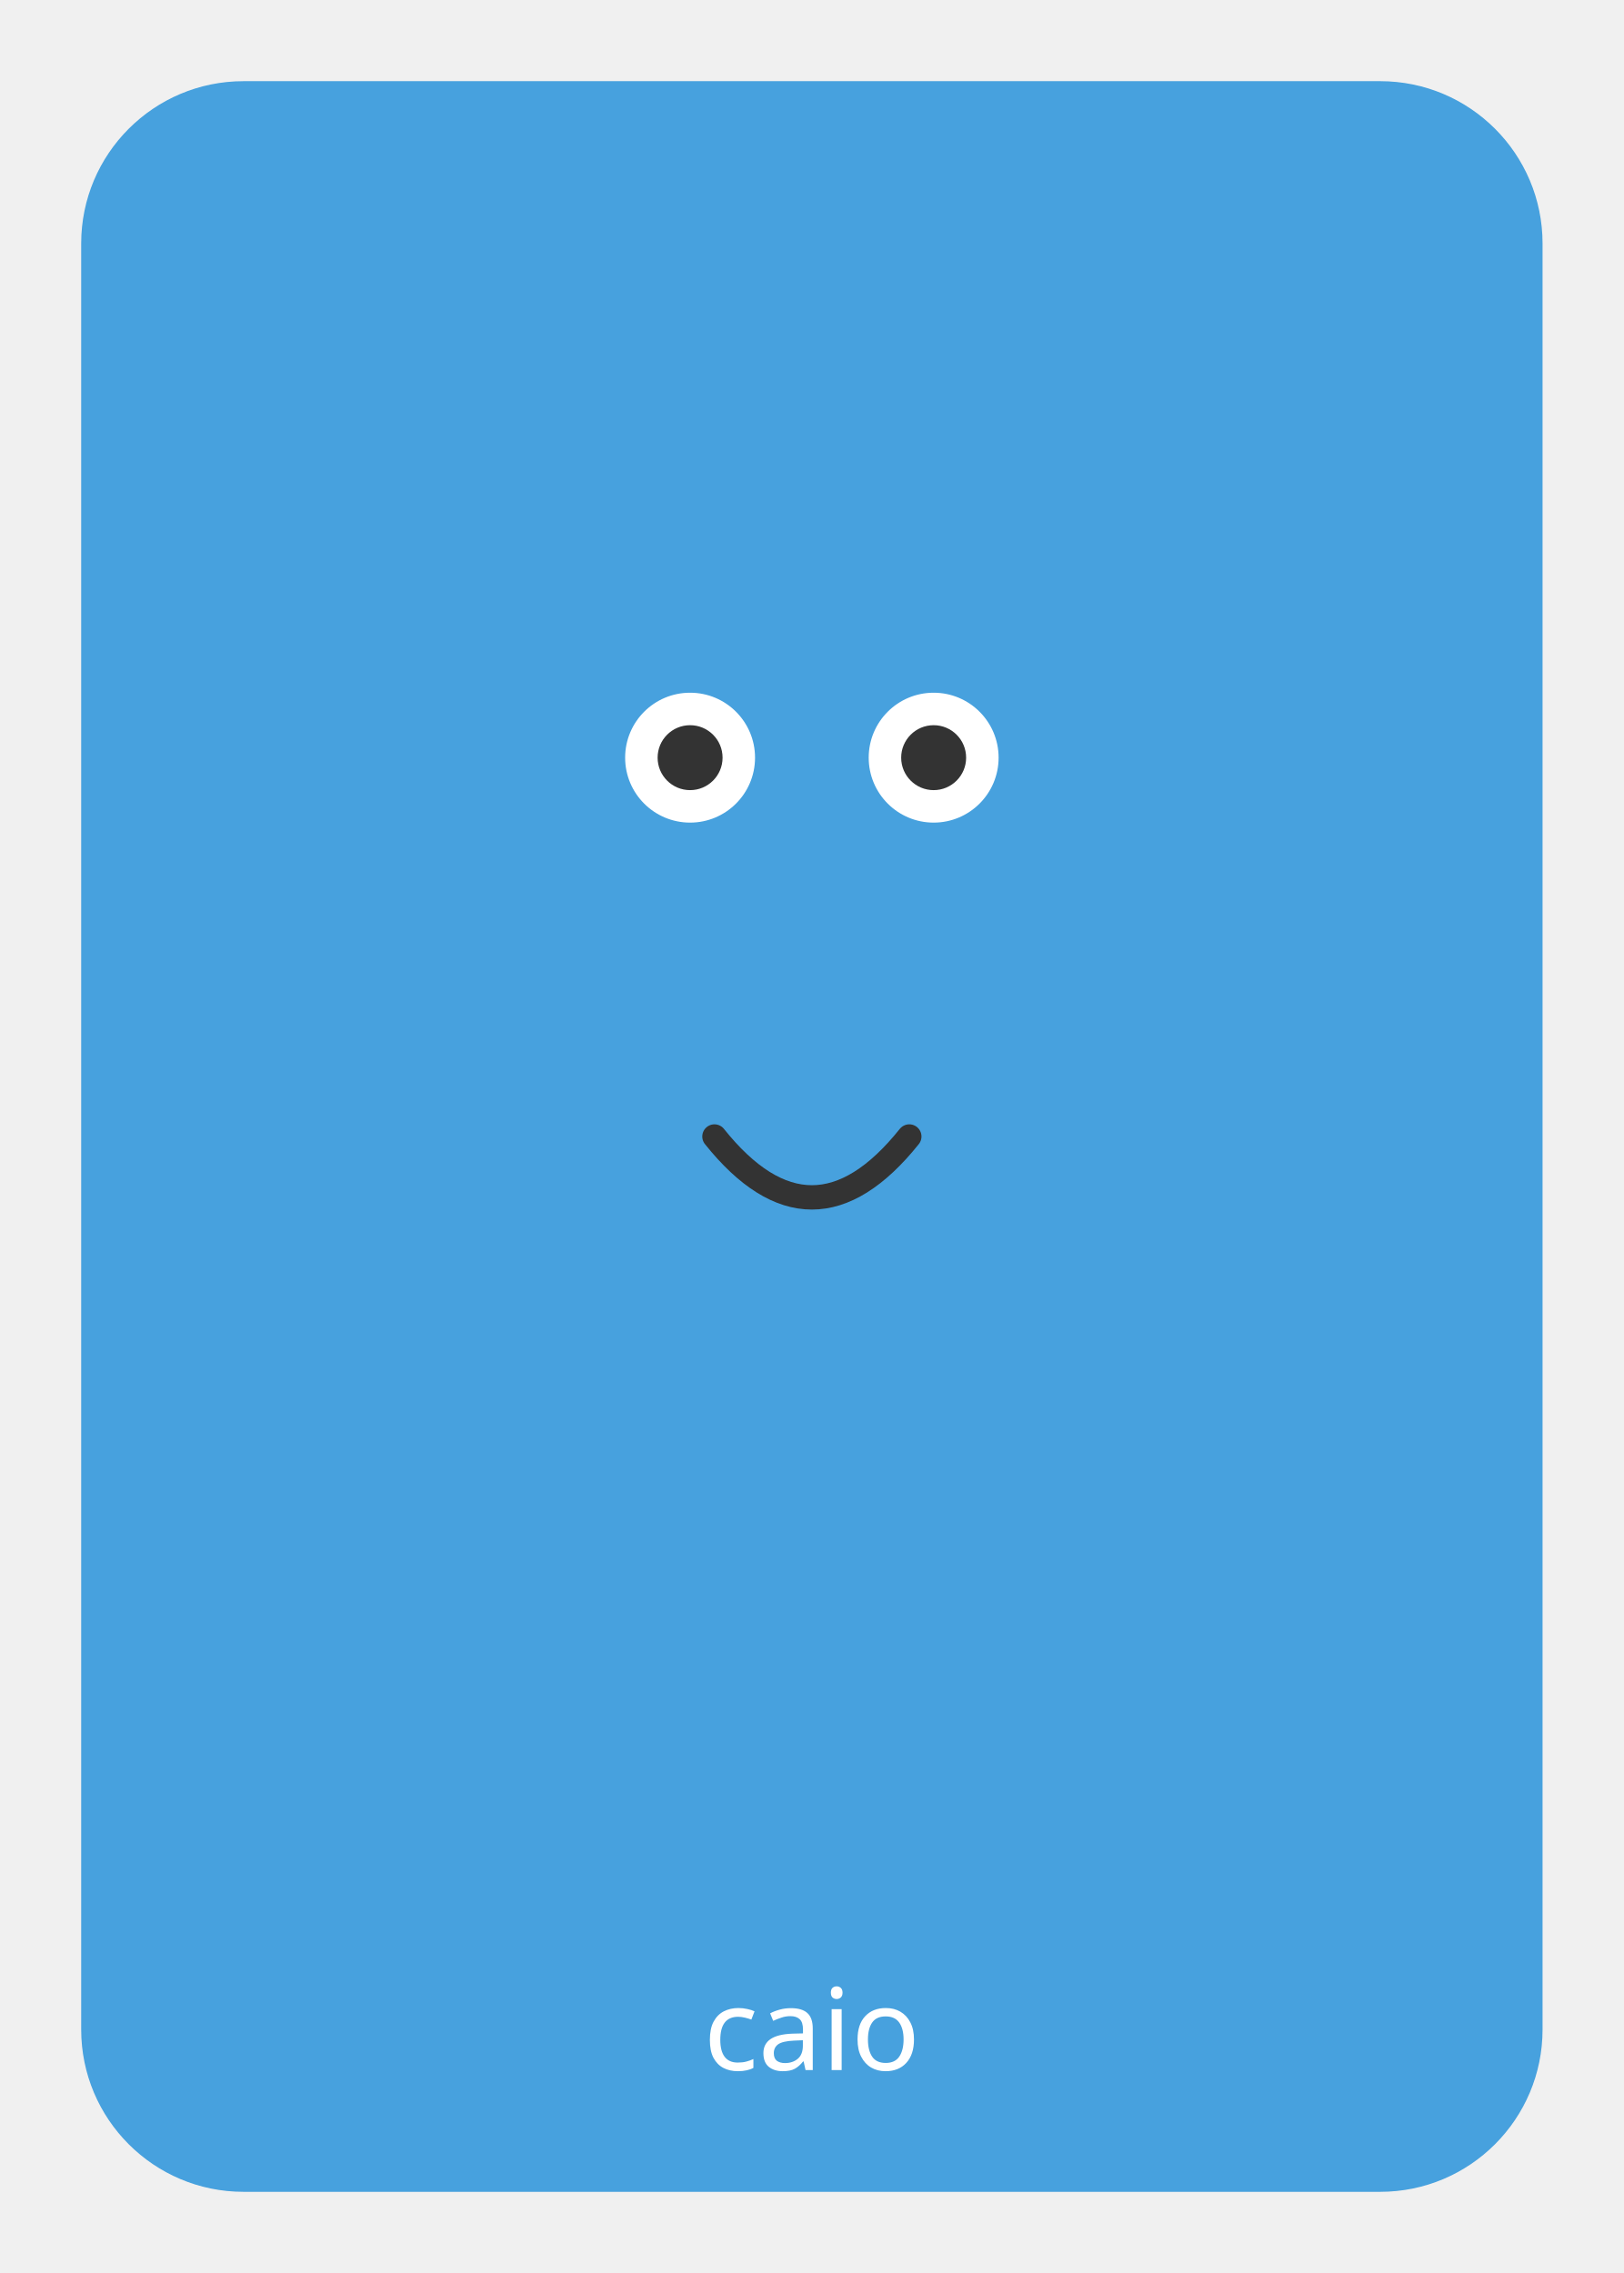
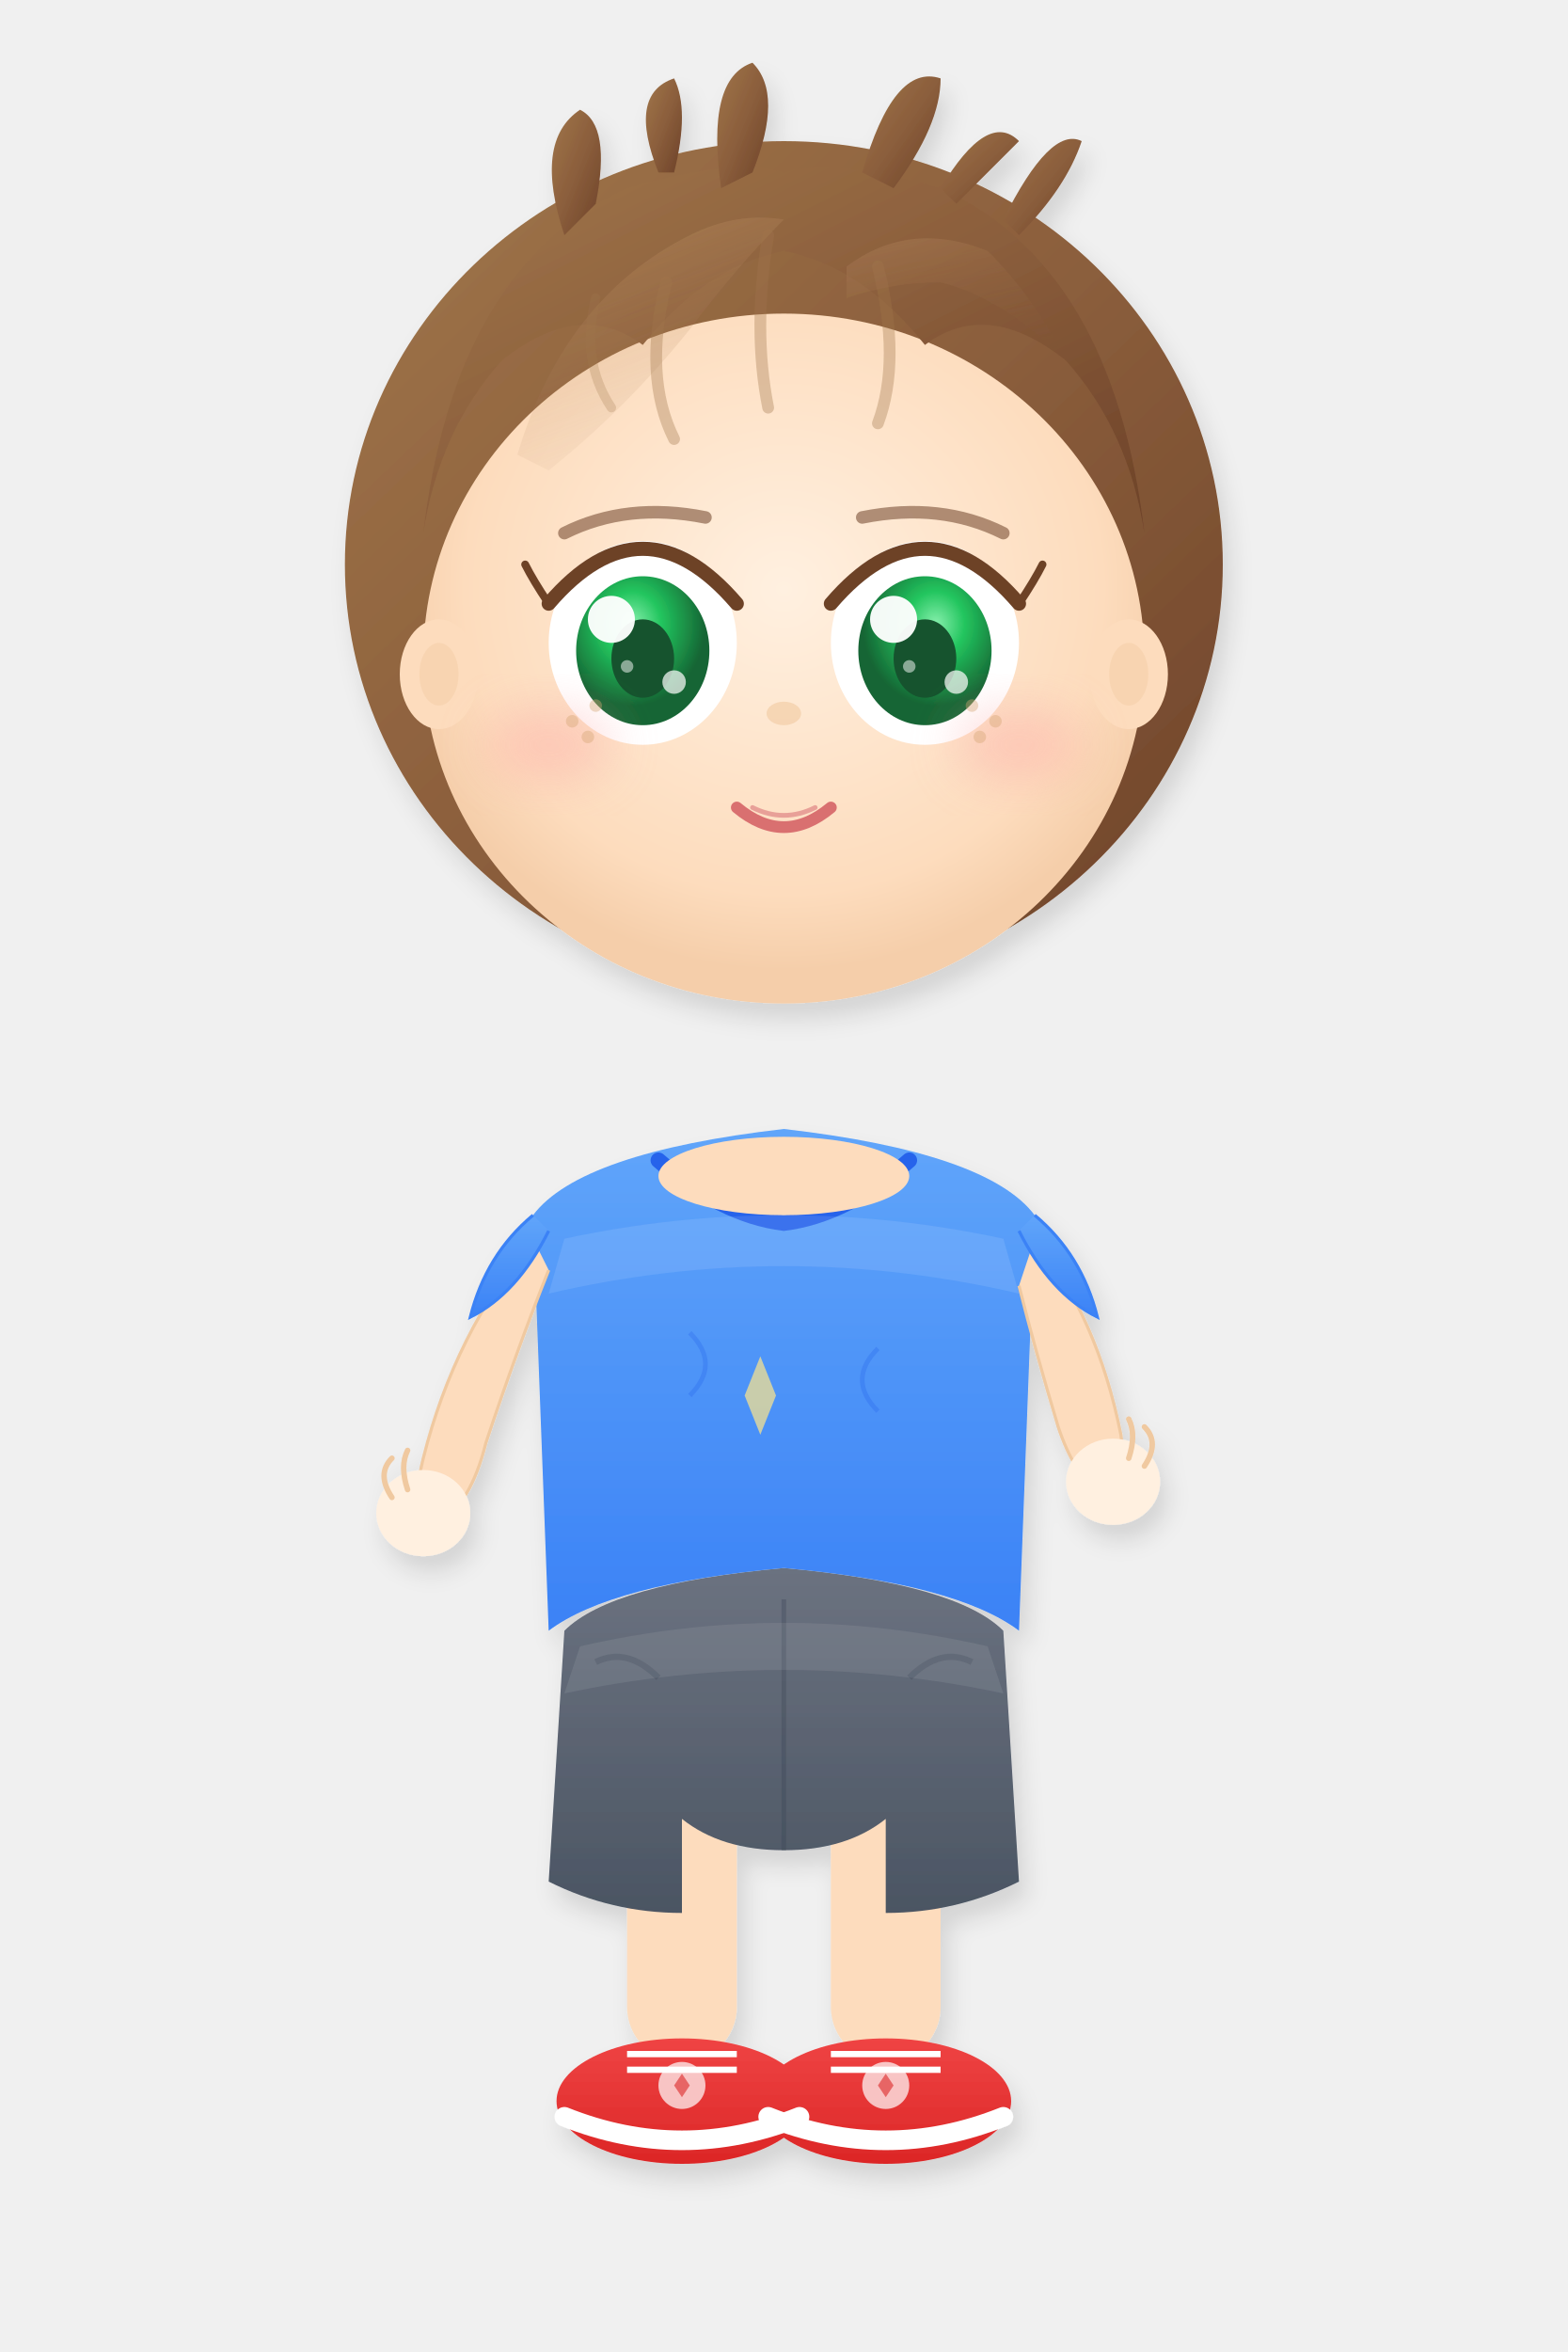
- <svg xmlns="http://www.w3.org/2000/svg" width="200" height="280" viewBox="0 0 200 280">
-   <rect x="10" y="10" width="180" height="260" rx="20" fill="#3498db" opacity="0.9" />
-   <circle cx="85" cy="93.333" r="8" fill="white" />
-   <circle cx="115" cy="93.333" r="8" fill="white" />
-   <circle cx="85" cy="93.333" r="4" fill="#333" />
-   <circle cx="115" cy="93.333" r="4" fill="#333" />
-   <path d="M88 140 Q100 155 112 140" fill="none" stroke="#333" stroke-width="3" stroke-linecap="round" />
-   <text x="100" y="255" text-anchor="middle" font-size="14" fill="white" font-family="sans-serif">caio</text>
+ <svg xmlns="http://www.w3.org/2000/svg" viewBox="0 0 200 300" width="200" height="300">
+   <defs>
+     <linearGradient id="cHairGrad" x1="0%" y1="0%" x2="100%" y2="100%">
+       <stop offset="0%" stop-color="#A0764A" />
+       <stop offset="50%" stop-color="#8B5E3C" />
+       <stop offset="100%" stop-color="#6D4228" />
+     </linearGradient>
+     <linearGradient id="cHairShine" x1="30%" y1="0%" x2="70%" y2="100%">
+       <stop offset="0%" stop-color="#D4A574" stop-opacity="0.7" />
+       <stop offset="100%" stop-color="#8B5E3C" stop-opacity="0" />
+     </linearGradient>
+     <radialGradient id="cSkin" cx="50%" cy="40%" r="55%">
+       <stop offset="0%" stop-color="#FFF0E0" />
+       <stop offset="80%" stop-color="#FDDCBD" />
+       <stop offset="100%" stop-color="#F5CEAA" />
+     </radialGradient>
+     <radialGradient id="cEyeL" cx="42%" cy="32%" r="55%">
+       <stop offset="0%" stop-color="#86EFAC" />
+       <stop offset="40%" stop-color="#22C55E" />
+       <stop offset="100%" stop-color="#166534" />
+     </radialGradient>
+     <radialGradient id="cEyeR" cx="58%" cy="32%" r="55%">
+       <stop offset="0%" stop-color="#86EFAC" />
+       <stop offset="40%" stop-color="#22C55E" />
+       <stop offset="100%" stop-color="#166534" />
+     </radialGradient>
+     <linearGradient id="cShirt" x1="0%" y1="0%" x2="0%" y2="100%">
+       <stop offset="0%" stop-color="#60A5FA" />
+       <stop offset="100%" stop-color="#3B82F6" />
+     </linearGradient>
+     <linearGradient id="cShorts" x1="0%" y1="0%" x2="0%" y2="100%">
+       <stop offset="0%" stop-color="#6B7280" />
+       <stop offset="100%" stop-color="#4B5563" />
+     </linearGradient>
+     <linearGradient id="cSneaker" x1="0%" y1="0%" x2="0%" y2="100%">
+       <stop offset="0%" stop-color="#EF4444" />
+       <stop offset="100%" stop-color="#DC2626" />
+     </linearGradient>
+     <filter id="cShadow" x="-15%" y="-10%" width="130%" height="130%">
+       <feGaussianBlur in="SourceAlpha" stdDeviation="1.5" result="blur" />
+       <feOffset dx="1" dy="2" result="off" />
+       <feFlood flood-color="#000" flood-opacity="0.12" />
+       <feComposite in2="off" operator="in" result="sh" />
+       <feMerge>
+         <feMergeNode in="sh" />
+         <feMergeNode in="SourceGraphic" />
+       </feMerge>
+     </filter>
+     <filter id="cBlush" x="-50%" y="-50%" width="200%" height="200%">
+       <feGaussianBlur stdDeviation="3" />
+     </filter>
+   </defs>
+   <g filter="url(#cShadow)">
+     <rect x="80" y="225" width="14" height="38" rx="7" fill="#FDDCBD" />
+     <rect x="106" y="225" width="14" height="38" rx="7" fill="#FDDCBD" />
+     <ellipse cx="87" cy="268" rx="16" ry="8" fill="url(#cSneaker)" />
+     <ellipse cx="113" cy="268" rx="16" ry="8" fill="url(#cSneaker)" />
+     <path d="M72 270 Q87 276 102 270" fill="none" stroke="white" stroke-width="2.5" stroke-linecap="round" />
+     <path d="M98 270 Q113 276 128 270" fill="none" stroke="white" stroke-width="2.5" stroke-linecap="round" />
+     <circle cx="87" cy="266" r="3" fill="white" opacity="0.7" />
+     <circle cx="113" cy="266" r="3" fill="white" opacity="0.7" />
+     <path d="M86 266 L87 264.5 L88 266 L89.5 265 L88 266 L87 267.5 L86 266 L84.5 265 Z" fill="#DC2626" opacity="0.6" />
+     <path d="M112 266 L113 264.5 L114 266 L115.5 265 L114 266 L113 267.5 L112 266 L110.5 265 Z" fill="#DC2626" opacity="0.6" />
+     <path d="M80 264 L94 264" fill="none" stroke="white" stroke-width="0.8" />
+     <path d="M80 262 L94 262" fill="none" stroke="white" stroke-width="0.8" />
+     <path d="M106 264 L120 264" fill="none" stroke="white" stroke-width="0.8" />
+     <path d="M106 262 L120 262" fill="none" stroke="white" stroke-width="0.8" />
+     <path d="M72 208 Q78 202 100 200 Q122 202 128 208 L130 240 Q122 244 113 244 L113 232 Q108 236 100 236 Q92 236 87 232 L87 244 Q78 244 70 240 Z" fill="url(#cShorts)" />
+     <path d="M100 204 L100 236" fill="none" stroke="#374151" stroke-width="0.6" opacity="0.3" />
+     <path d="M76 212 Q80 210 84 214" fill="none" stroke="#374151" stroke-width="0.8" opacity="0.3" />
+     <path d="M124 212 Q120 210 116 214" fill="none" stroke="#374151" stroke-width="0.8" opacity="0.3" />
+     <path d="M74 210 Q100 204 126 210 L128 216 Q100 210 72 216 Z" fill="white" opacity="0.08" />
+     <path d="M68 155 Q74 147 100 144 Q126 147 132 155 L130 208 Q122 202 100 200 Q78 202 70 208 Z" fill="url(#cShirt)" />
+     <path d="M84 148 Q92 155 100 156 Q108 155 116 148" fill="none" stroke="#2563EB" stroke-width="2" stroke-linecap="round" />
+     <ellipse cx="100" cy="150" rx="16" ry="5" fill="#FDDCBD" />
+     <path d="M88 170 Q92 174 88 178" fill="none" stroke="#2563EB" stroke-width="0.6" opacity="0.3" />
+     <path d="M112 172 Q108 176 112 180" fill="none" stroke="#2563EB" stroke-width="0.6" opacity="0.3" />
+     <path d="M95 178 L97 173 L99 178 L104 176 L99 178 L97 183 L95 178 L90 176 Z" fill="#FDE68A" opacity="0.7" />
+     <path d="M72 158 Q100 152 128 158 L130 165 Q100 158 70 165 Z" fill="white" opacity="0.1" />
+     <path d="M68 158 Q58 170 54 186 Q52 194 56 194 Q60 192 62 184 Q66 172 70 162" fill="#FDDCBD" stroke="#F0C9A0" stroke-width="0.4" />
+     <ellipse cx="54" cy="193" rx="6" ry="5.5" fill="#FFF0E0" />
+     <path d="M50 191 Q48 188 50 186" fill="none" stroke="#F0C9A0" stroke-width="0.7" stroke-linecap="round" />
+     <path d="M52 190 Q51 187 52 185" fill="none" stroke="#F0C9A0" stroke-width="0.7" stroke-linecap="round" />
+     <path d="M68 155 Q62 160 60 168 Q66 165 70 157" fill="url(#cShirt)" stroke="#3B82F6" stroke-width="0.4" />
+     <path d="M132 158 Q140 168 143 183 Q144 190 140 190 Q137 188 135 182 Q132 172 130 164" fill="#FDDCBD" stroke="#F0C9A0" stroke-width="0.4" />
+     <ellipse cx="142" cy="189" rx="6" ry="5.5" fill="#FFF0E0" />
+     <path d="M146 187 Q148 184 146 182" fill="none" stroke="#F0C9A0" stroke-width="0.7" stroke-linecap="round" />
+     <path d="M144 186 Q145 183 144 181" fill="none" stroke="#F0C9A0" stroke-width="0.7" stroke-linecap="round" />
+     <path d="M132 155 Q138 160 140 168 Q134 165 130 157" fill="url(#cShirt)" stroke="#3B82F6" stroke-width="0.4" />
+     <ellipse cx="100" cy="72" rx="56" ry="54" fill="url(#cHairGrad)" />
+     <ellipse cx="100" cy="84" rx="46" ry="44" fill="url(#cSkin)" />
+     <path d="M54 68 Q58 34 80 24 Q94 20 100 22 Q106 20 120 24 Q142 34 146 68              Q144 55 136 46 Q126 38 118 44 Q110 34 100 32 Q90 34 82 44 Q74 38 64 46 Q56 55 54 68" fill="url(#cHairGrad)" />
+     <path d="M72 30 Q68 18 74 14 Q78 16 76 26" fill="url(#cHairGrad)" />
+     <path d="M92 24 Q90 10 96 8 Q100 12 96 22" fill="url(#cHairGrad)" />
+     <path d="M110 22 Q114 8 120 10 Q120 16 114 24" fill="url(#cHairGrad)" />
+     <path d="M128 28 Q134 16 138 18 Q136 24 130 30" fill="url(#cHairGrad)" />
+     <path d="M84 22 Q80 12 86 10 Q88 14 86 22" fill="url(#cHairGrad)" />
+     <path d="M120 24 Q126 14 130 18 Q126 22 122 26" fill="url(#cHairGrad)" />
+     <path d="M66 58 Q72 38 88 30 Q94 27 100 28 Q94 34 88 42 Q80 52 70 60" fill="url(#cHairShine)" opacity="0.4" />
+     <path d="M108 34 Q116 28 126 32 Q132 38 136 46 Q128 38 120 36 Q114 36 108 38" fill="url(#cHairShine)" opacity="0.25" />
+     <ellipse cx="56" cy="86" rx="5" ry="7" fill="#FDDCBD" />
+     <ellipse cx="56" cy="86" rx="2.5" ry="4" fill="#F0C9A0" opacity="0.4" />
+     <ellipse cx="144" cy="86" rx="5" ry="7" fill="#FDDCBD" />
+     <ellipse cx="144" cy="86" rx="2.5" ry="4" fill="#F0C9A0" opacity="0.4" />
+     <path d="M72 68 Q80 64 90 66" fill="none" stroke="#6D4228" stroke-width="1.6" stroke-linecap="round" opacity="0.55" />
+     <path d="M128 68 Q120 64 110 66" fill="none" stroke="#6D4228" stroke-width="1.6" stroke-linecap="round" opacity="0.55" />
+     <ellipse cx="82" cy="82" rx="12" ry="13" fill="white" />
+     <ellipse cx="82" cy="83" rx="8.5" ry="9.5" fill="url(#cEyeL)" />
+     <ellipse cx="82" cy="84" rx="4" ry="5" fill="#14532D" />
+     <circle cx="78" cy="79" r="3" fill="white" opacity="0.95" />
+     <circle cx="86" cy="87" r="1.5" fill="white" opacity="0.7" />
+     <circle cx="80" cy="85" r="0.8" fill="white" opacity="0.5" />
+     <path d="M70 77 Q76 70 82 70 Q88 70 94 77" fill="none" stroke="#6D4228" stroke-width="1.8" stroke-linecap="round" />
+     <path d="M70 77 Q68 74 67 72" fill="none" stroke="#6D4228" stroke-width="1" stroke-linecap="round" />
+     <ellipse cx="118" cy="82" rx="12" ry="13" fill="white" />
+     <ellipse cx="118" cy="83" rx="8.5" ry="9.5" fill="url(#cEyeR)" />
+     <ellipse cx="118" cy="84" rx="4" ry="5" fill="#14532D" />
+     <circle cx="114" cy="79" r="3" fill="white" opacity="0.95" />
+     <circle cx="122" cy="87" r="1.5" fill="white" opacity="0.7" />
+     <circle cx="116" cy="85" r="0.8" fill="white" opacity="0.5" />
+     <path d="M106 77 Q112 70 118 70 Q124 70 130 77" fill="none" stroke="#6D4228" stroke-width="1.8" stroke-linecap="round" />
+     <path d="M130 77 Q132 74 133 72" fill="none" stroke="#6D4228" stroke-width="1" stroke-linecap="round" />
+     <ellipse cx="70" cy="95" rx="8" ry="4.5" fill="#FCA5A5" filter="url(#cBlush)" opacity="0.4" />
+     <ellipse cx="130" cy="95" rx="8" ry="4.5" fill="#FCA5A5" filter="url(#cBlush)" opacity="0.4" />
+     <ellipse cx="100" cy="91" rx="2.2" ry="1.5" fill="#F0C9A0" opacity="0.6" />
+     <path d="M94 103 Q100 108 106 103" fill="none" stroke="#D97070" stroke-width="1.5" stroke-linecap="round" />
+     <path d="M96 103 Q100 105 104 103" fill="none" stroke="#E8A098" stroke-width="0.6" stroke-linecap="round" />
+     <circle cx="73" cy="92" r="0.8" fill="#D4A574" opacity="0.4" />
+     <circle cx="76" cy="90" r="0.8" fill="#D4A574" opacity="0.4" />
+     <circle cx="75" cy="94" r="0.8" fill="#D4A574" opacity="0.4" />
+     <circle cx="127" cy="92" r="0.8" fill="#D4A574" opacity="0.4" />
+     <circle cx="124" cy="90" r="0.8" fill="#D4A574" opacity="0.4" />
+     <circle cx="125" cy="94" r="0.8" fill="#D4A574" opacity="0.4" />
+     <path d="M85 36 Q82 48 86 56" fill="none" stroke="#A0764A" stroke-width="1.5" opacity="0.35" stroke-linecap="round" />
+     <path d="M98 30 Q96 42 98 52" fill="none" stroke="#A0764A" stroke-width="1.5" opacity="0.35" stroke-linecap="round" />
+     <path d="M112 34 Q115 46 112 54" fill="none" stroke="#A0764A" stroke-width="1.5" opacity="0.35" stroke-linecap="round" />
+     <path d="M76 38 Q74 46 78 52" fill="none" stroke="#A0764A" stroke-width="1.2" opacity="0.25" stroke-linecap="round" />
+   </g>
</svg>
